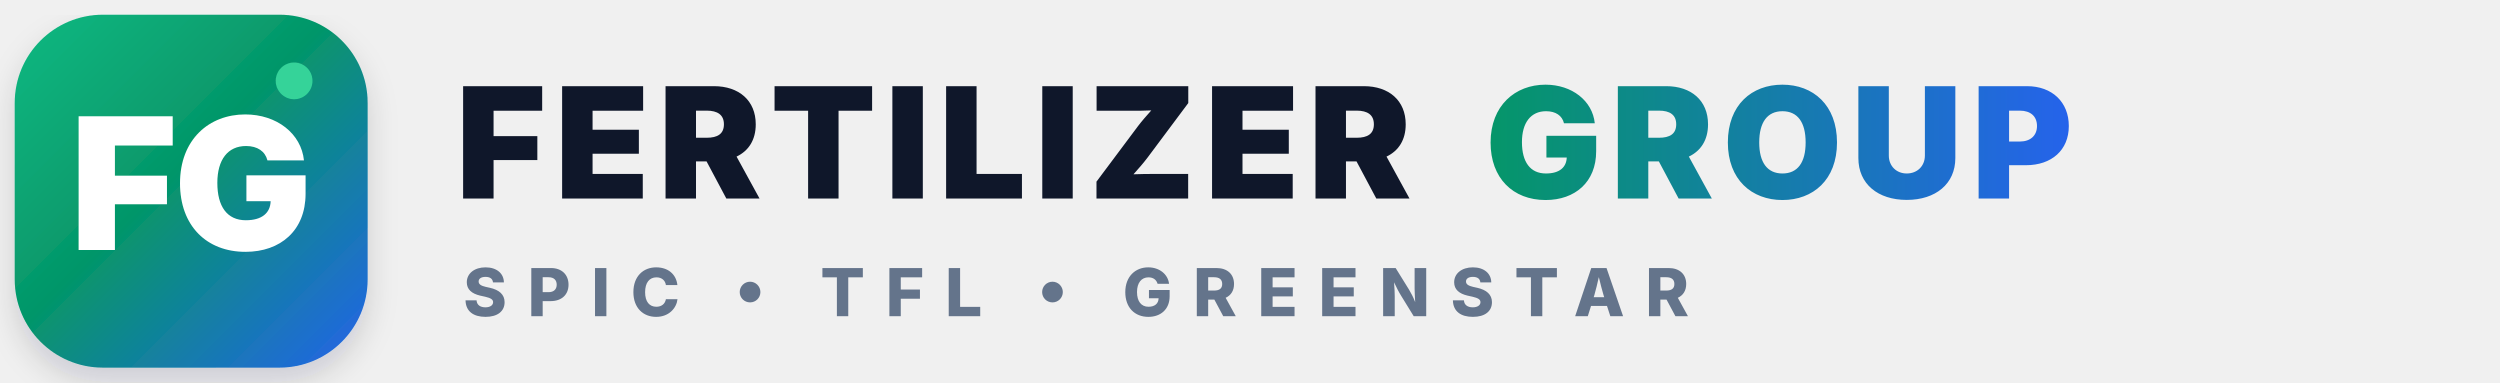
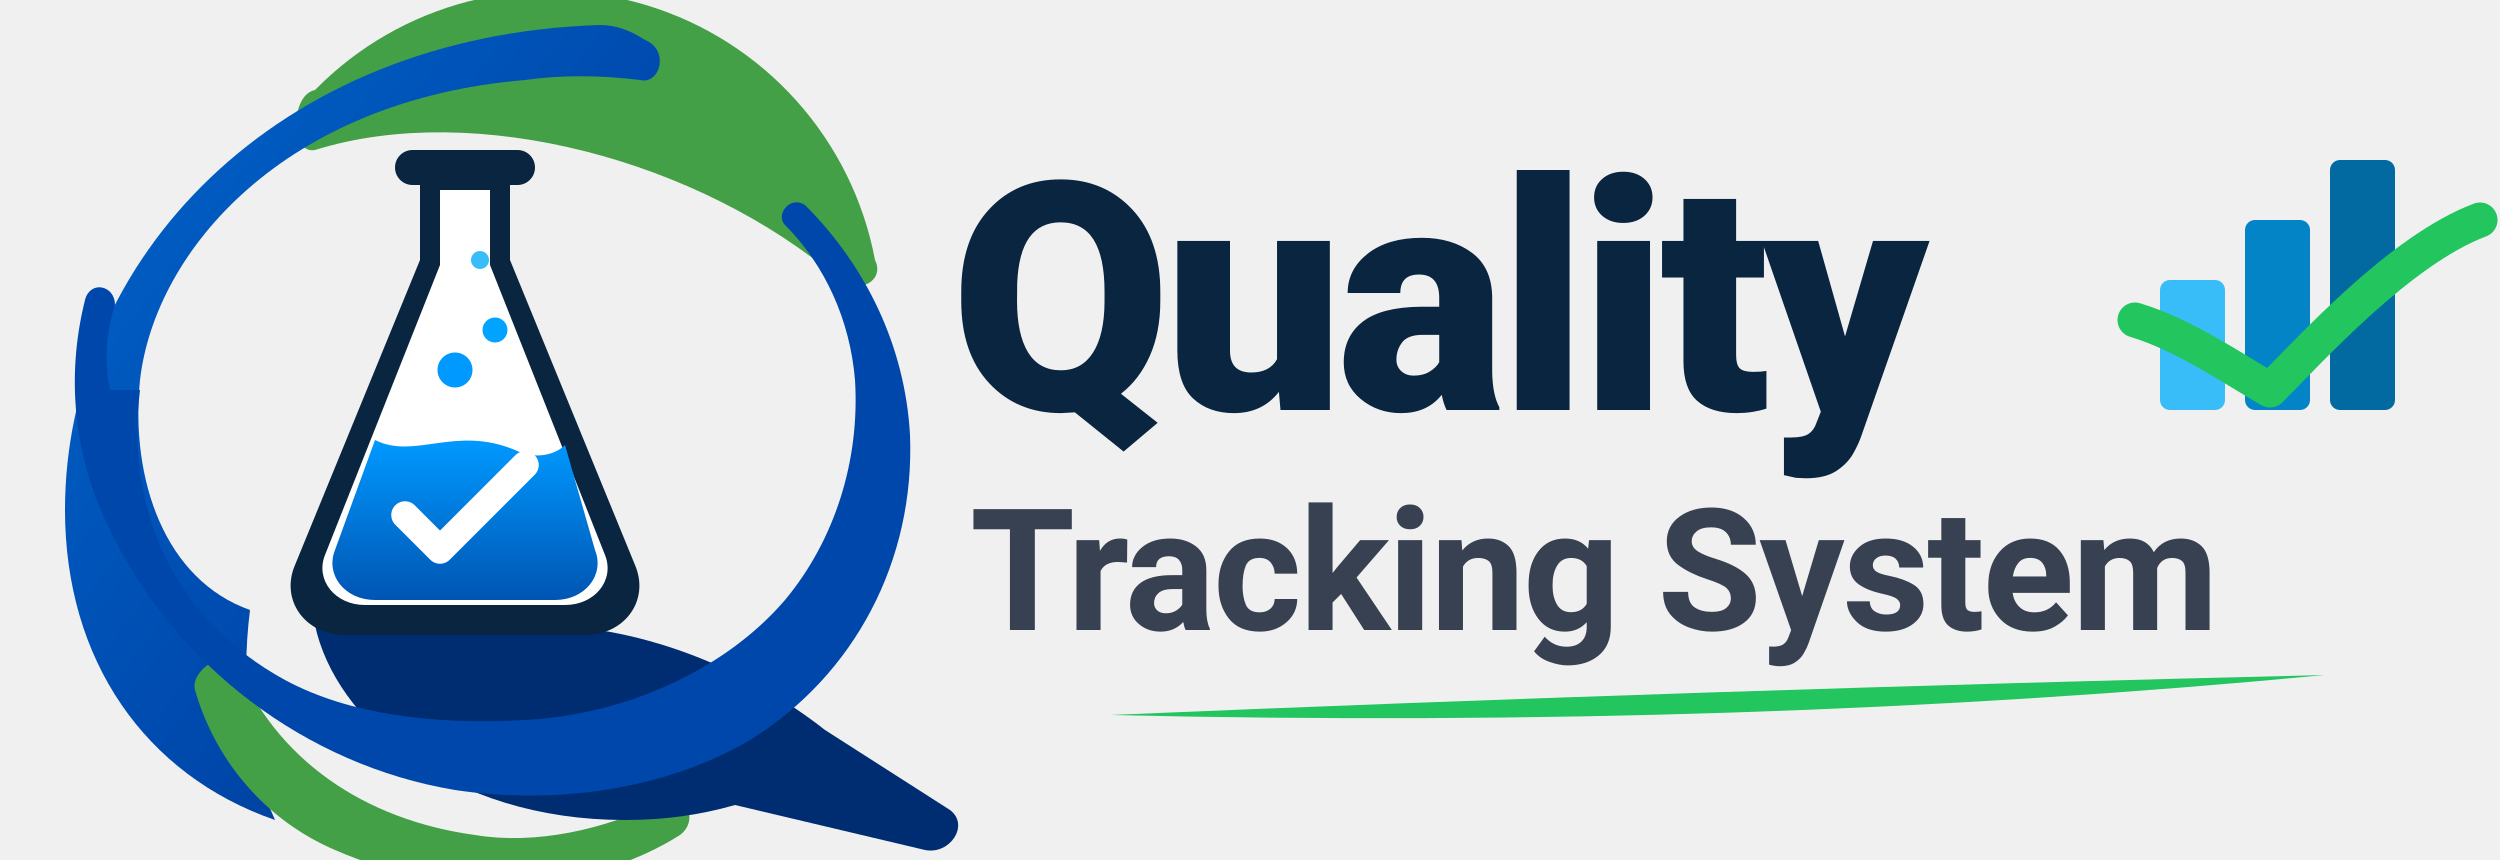
- <svg xmlns="http://www.w3.org/2000/svg" viewBox="0 0 340 52" fill="none">
+ <svg xmlns="http://www.w3.org/2000/svg" viewBox="15 10 500 172" fill="none">
  <defs>
-     <linearGradient id="fg-badge-grad" x1="0%" y1="0%" x2="100%" y2="100%">
-       <stop offset="0%" stop-color="#10B981" />
-       <stop offset="45%" stop-color="#059669" />
-       <stop offset="100%" stop-color="#2563EB" />
+     <linearGradient id="qts-blue-grad" x1="0%" y1="0%" x2="100%" y2="100%">
+       <stop offset="0%" stop-color="#0066CC" />
+       <stop offset="60%" stop-color="#0047AB" />
+       <stop offset="100%" stop-color="#002D72" />
    </linearGradient>
-     <linearGradient id="fg-text-grad" x1="0%" y1="0%" x2="100%" y2="0%">
-       <stop offset="0%" stop-color="#059669" />
-       <stop offset="100%" stop-color="#2563EB" />
+     <linearGradient id="qts-green-grad" x1="0%" y1="0%" x2="100%" y2="100%">
+       <stop offset="0%" stop-color="#4CAF50" />
+       <stop offset="100%" stop-color="#2E7D32" />
    </linearGradient>
-     <filter id="fg-soft-shadow" x="-10%" y="-10%" width="125%" height="125%">
-       <feDropShadow dx="0" dy="2" stdDeviation="2" flood-color="#0F172A" flood-opacity="0.15" />
-     </filter>
+     <linearGradient id="liquid-grad" x1="0%" y1="0%" x2="0%" y2="100%">
+       <stop offset="0%" stop-color="#0099FF" />
+       <stop offset="100%" stop-color="#0055B3" />
+     </linearGradient>
  </defs>
-   <g filter="url(#fg-soft-shadow)">
-     <rect x="2" y="2" width="48" height="48" rx="12" fill="url(#fg-badge-grad)" />
-     <text x="26" y="34" font-family="'Inter', -apple-system, BlinkMacSystemFont, 'Segoe UI', Roboto, sans-serif" font-weight="900" font-size="25" letter-spacing="-0.5" fill="#FFFFFF" text-anchor="middle">
-       FG
-     </text>
-     <circle cx="40" cy="11" r="2.5" fill="#34D399" />
+   <g id="q-symbol" transform="translate(10, 0)">
+     <path d="M 68 28 A 66 66 0 0 1 180 62 C 182 66 177 69 173 66 C 145 42 100 30 68 40 C 63 41 63 29 68 28 Z" fill="#43A047" />
+     <path d="M 125 15 C 60 17 18 62 18 112 C 18 142 34 165 60 174 C 55 163 53 148 55 132 C 38 126 31 106 33 86 C 36 60 62 30 110 26 C 117 25 125 25 133 26 C 137 27 139 20 134 18 C 131 16 128 15 125 15 Z" fill="url(#qts-blue-grad)" />
+     <path d="M 52 142 C 60 162 78 174 100 177 C 112 179 126 176 138 170 C 142 168 145 174 141 177 C 122 189 95 190 72 180 C 58 174 48 162 44 148 C 43 144 50 140 52 142 Z" fill="#43A047" />
+     <path d="M 112 135 C 135 135 156 145 170 156 L 195 172 C 199 175 195 181 190 180 L 152 171 C 145 173 138 174 130 174 C 95 174 72 154 68 135 C 80 135 96 135 112 135 Z" fill="#002D72" />
+     <path d="M 33 88 C 30 112 40 134 62 146 C 75 153 92 155 110 154 C 130 153 150 144 162 130 C 172 118 177 102 176 86 C 175 74 170 63 162 55 C 160 53 163 49 166 51 C 178 63 186 79 187 97 C 188 122 176 145 155 158 C 138 168 116 171 96 168 C 66 163 40 143 27 116 C 20 102 18 86 22 70 C 23 66 28 67 28 71 C 26 77 26 83 27 88 Z" fill="#0047AB" />
+     <g id="flask" transform="translate(48, 38)">
+       <rect x="36" y="2" width="28" height="7" rx="3.5" fill="#0A2540" />
+       <path d="M 41 8 L 41 24 L 16 85 C 13 92 18 99 26 99 L 74 99 C 82 99 87 92 84 85 L 59 24 L 59 8 Z" fill="#0A2540" />
+       <path d="M 45 10 L 45 25 L 22 83 C 20 88 24 93 30 93 L 70 93 C 76 93 80 88 78 83 L 55 25 L 55 10 Z" fill="#FFFFFF" />
+       <path d="M 32 60 C 40 64 48 57 60 62 C 64 64 68 63 70 61 L 76 82 C 78 87 74 92 68 92 L 32 92 C 26 92 22 87 24 82 Z" fill="url(#liquid-grad)" />
+       <path d="M 38 75 L 45 82 L 62 65" fill="none" stroke="#FFFFFF" stroke-width="5.5" stroke-linecap="round" stroke-linejoin="round" />
+       <circle cx="48" cy="46" r="3.5" fill="#0099FF" />
+       <circle cx="56" cy="38" r="2.5" fill="#00A3FF" />
+       <circle cx="53" cy="24" r="1.8" fill="#38BDF8" />
+     </g>
  </g>
-   <text x="62" y="27" font-family="'Inter', -apple-system, BlinkMacSystemFont, 'Segoe UI', Roboto, sans-serif" font-weight="900" font-size="21" letter-spacing="1.2" fill="#0F172A">
-     FERTILIZER
-   </text>
-   <text x="202" y="27" font-family="'Inter', -apple-system, BlinkMacSystemFont, 'Segoe UI', Roboto, sans-serif" font-weight="900" font-size="21" letter-spacing="1.2" fill="url(#fg-text-grad)">
-     GROUP
-   </text>
-   <text x="63" y="43" font-family="'Inter', -apple-system, BlinkMacSystemFont, 'Segoe UI', Roboto, sans-serif" font-weight="800" font-size="9" letter-spacing="2.8" fill="#64748B">
-     SPIC • TFL • GREENSTAR
-   </text>
+   <g id="brand-text" transform="translate(205, 0)">
+     <text x="0" y="92" font-family="system-ui, -apple-system, 'Segoe UI', Roboto, 'Inter', Helvetica, sans-serif" font-weight="900" font-size="64" letter-spacing="-1.5" fill="#0A2540">Quality</text>
+     <g id="bar-chart" transform="translate(242, 42)">
+       <rect x="0" y="24" width="13" height="26" rx="2" fill="#38BDF8" />
+       <rect x="17" y="12" width="13" height="38" rx="2" fill="#0284C7" />
+       <rect x="34" y="0" width="13" height="50" rx="2" fill="#0369A1" />
+       <path d="M -5 32 C 5 35 15 42 22 46 C 30 38 48 18 64 12" fill="none" stroke="#22C55E" stroke-width="7" stroke-linecap="round" stroke-linejoin="round" />
+     </g>
+     <text x="4" y="136" font-family="system-ui, -apple-system, 'Segoe UI', Roboto, 'Inter', Helvetica, sans-serif" font-weight="700" font-size="34" letter-spacing="-0.5" fill="#374151">Tracking System</text>
+     <path d="M 32 153 Q 150 148 275 145 Q 160 156 32 153 Z" fill="#22C55E" />
+   </g>
</svg>
